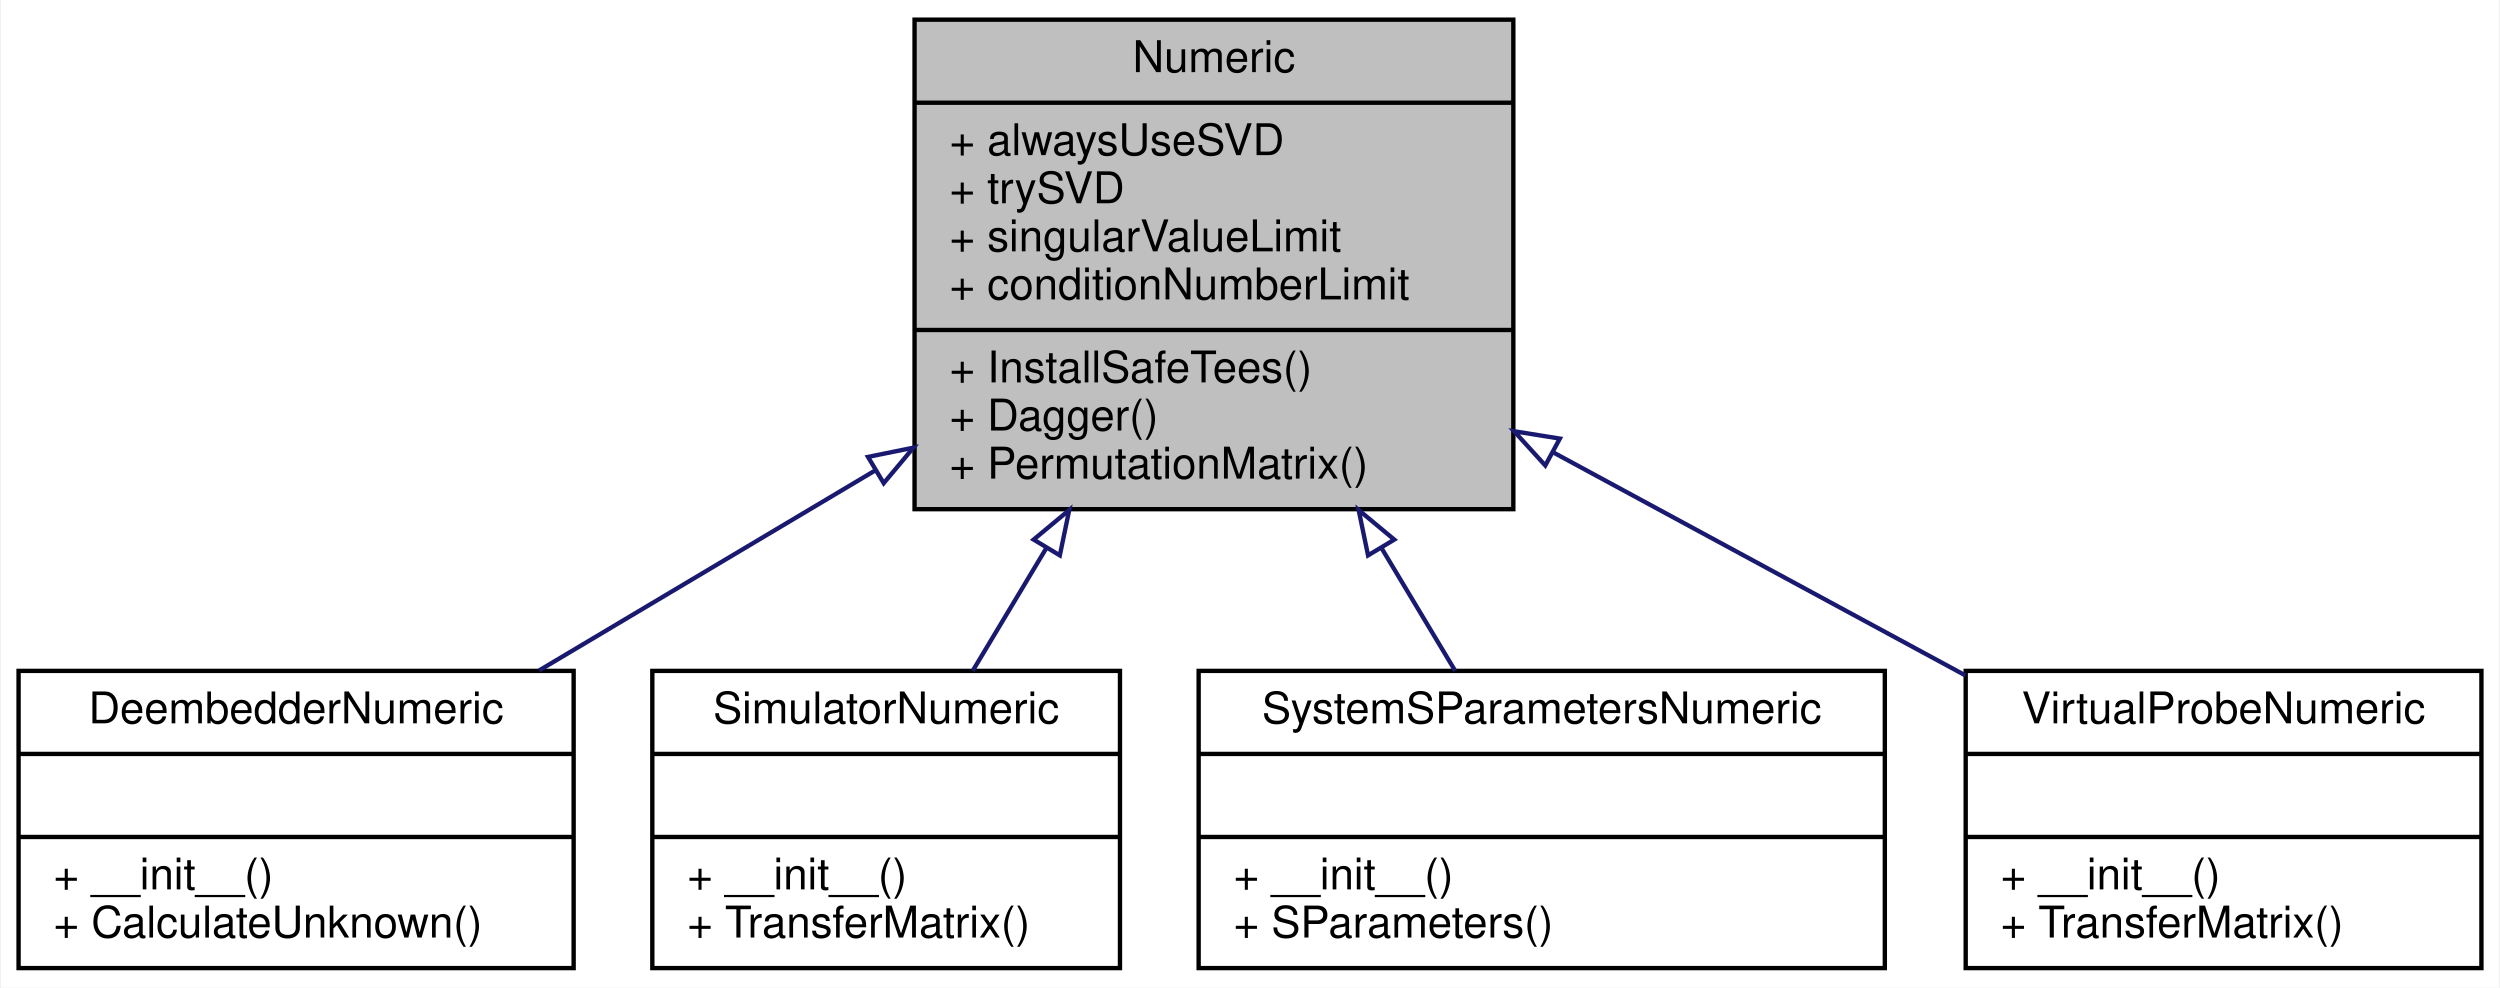
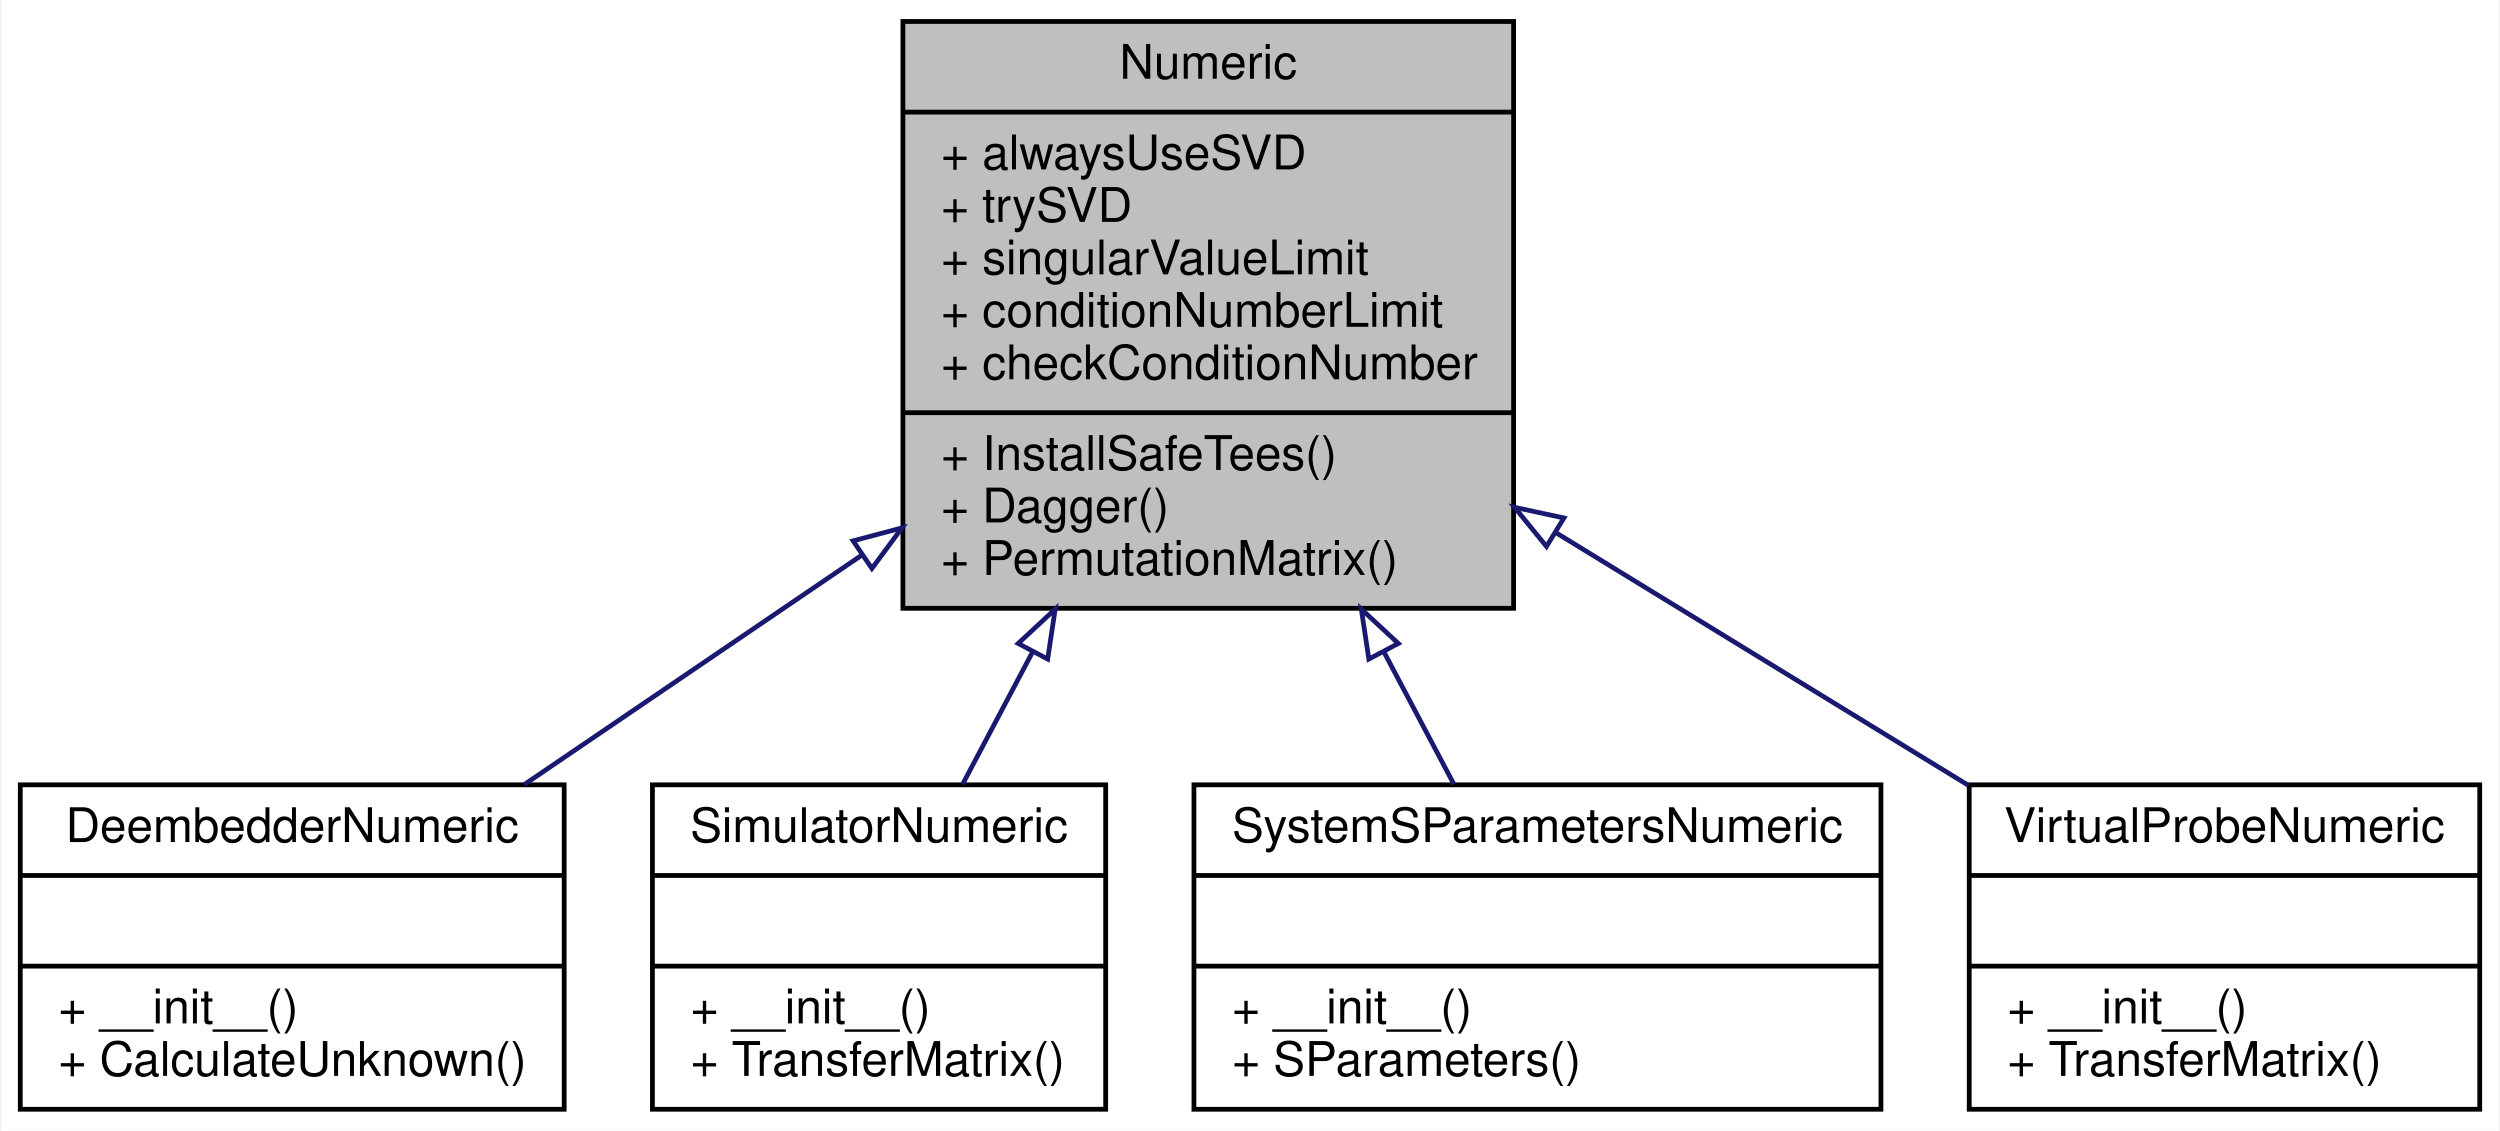
- <svg xmlns="http://www.w3.org/2000/svg" xmlns:xlink="http://www.w3.org/1999/xlink" width="572pt" height="226pt" viewBox="0.00 0.00 571.50 226.00">
-   <g id="graph0" class="graph" transform="scale(1 1) rotate(0) translate(4 222)">
-     <polygon fill="white" stroke="transparent" points="-4,4 -4,-222 567.5,-222 567.5,4 -4,4" />
+ <svg xmlns="http://www.w3.org/2000/svg" xmlns:xlink="http://www.w3.org/1999/xlink" width="524pt" height="237pt" viewBox="0.00 0.00 523.50 237.00">
+   <g id="graph0" class="graph" transform="scale(1 1) rotate(0) translate(4 233)">
+     <polygon fill="white" stroke="transparent" points="-4,4 -4,-233 519.5,-233 519.5,4 -4,4" />
    <g id="node1" class="node">
      <g id="a_node1">
        <a xlink:title="handles numeric details of derived class solutions">
-           <polygon fill="#bfbfbf" stroke="black" points="205,-105.5 205,-217.5 342,-217.5 342,-105.5 205,-105.5" />
-           <text text-anchor="middle" x="273.5" y="-205.5" font-family="Helvetica,sans-Serif" font-size="10.00">Numeric</text>
-           <polyline fill="none" stroke="black" points="205,-198.5 342,-198.5 " />
-           <text text-anchor="start" x="213" y="-186.5" font-family="Helvetica,sans-Serif" font-size="10.00">+ alwaysUseSVD</text>
-           <text text-anchor="start" x="213" y="-175.5" font-family="Helvetica,sans-Serif" font-size="10.00">+ trySVD</text>
-           <text text-anchor="start" x="213" y="-164.5" font-family="Helvetica,sans-Serif" font-size="10.00">+ singularValueLimit</text>
-           <text text-anchor="start" x="213" y="-153.5" font-family="Helvetica,sans-Serif" font-size="10.00">+ conditionNumberLimit</text>
-           <polyline fill="none" stroke="black" points="205,-146.5 342,-146.5 " />
-           <text text-anchor="start" x="213" y="-134.5" font-family="Helvetica,sans-Serif" font-size="10.00">+ InstallSafeTees()</text>
-           <text text-anchor="start" x="213" y="-123.5" font-family="Helvetica,sans-Serif" font-size="10.00">+ Dagger()</text>
-           <text text-anchor="start" x="213" y="-112.5" font-family="Helvetica,sans-Serif" font-size="10.00">+ PermutationMatrix()</text>
+           <polygon fill="#bfbfbf" stroke="black" points="185,-105.5 185,-228.5 313,-228.5 313,-105.5 185,-105.5" />
+           <text text-anchor="middle" x="249" y="-216.5" font-family="Helvetica,sans-Serif" font-size="10.00">Numeric</text>
+           <polyline fill="none" stroke="black" points="185,-209.5 313,-209.5 " />
+           <text text-anchor="start" x="193" y="-197.5" font-family="Helvetica,sans-Serif" font-size="10.00">+ alwaysUseSVD</text>
+           <text text-anchor="start" x="193" y="-186.5" font-family="Helvetica,sans-Serif" font-size="10.00">+ trySVD</text>
+           <text text-anchor="start" x="193" y="-175.5" font-family="Helvetica,sans-Serif" font-size="10.00">+ singularValueLimit</text>
+           <text text-anchor="start" x="193" y="-164.5" font-family="Helvetica,sans-Serif" font-size="10.00">+ conditionNumberLimit</text>
+           <text text-anchor="start" x="193" y="-153.5" font-family="Helvetica,sans-Serif" font-size="10.00">+ checkConditionNumber</text>
+           <polyline fill="none" stroke="black" points="185,-146.5 313,-146.5 " />
+           <text text-anchor="start" x="193" y="-134.5" font-family="Helvetica,sans-Serif" font-size="10.00">+ InstallSafeTees()</text>
+           <text text-anchor="start" x="193" y="-123.5" font-family="Helvetica,sans-Serif" font-size="10.00">+ Dagger()</text>
+           <text text-anchor="start" x="193" y="-112.5" font-family="Helvetica,sans-Serif" font-size="10.00">+ PermutationMatrix()</text>
        </a>
      </g>
    </g>
    <g id="node2" class="node">
      <g id="a_node2">
        <a xlink:href="classSignalIntegrity_1_1Lib_1_1SystemDescriptions_1_1DeembedderNumeric_1_1DeembedderNumeric.xhtml" target="_top" xlink:title=" ">
-           <polygon fill="white" stroke="black" points="0,-0.5 0,-68.5 127,-68.5 127,-0.5 0,-0.5" />
-           <text text-anchor="middle" x="63.5" y="-56.5" font-family="Helvetica,sans-Serif" font-size="10.00">DeembedderNumeric</text>
-           <polyline fill="none" stroke="black" points="0,-49.5 127,-49.5 " />
-           <text text-anchor="middle" x="63.5" y="-37.5" font-family="Helvetica,sans-Serif" font-size="10.00"> </text>
-           <polyline fill="none" stroke="black" points="0,-30.5 127,-30.5 " />
+           <polygon fill="white" stroke="black" points="0,-0.5 0,-68.5 114,-68.5 114,-0.5 0,-0.5" />
+           <text text-anchor="middle" x="57" y="-56.5" font-family="Helvetica,sans-Serif" font-size="10.00">DeembedderNumeric</text>
+           <polyline fill="none" stroke="black" points="0,-49.5 114,-49.5 " />
+           <text text-anchor="middle" x="57" y="-37.5" font-family="Helvetica,sans-Serif" font-size="10.00"> </text>
+           <polyline fill="none" stroke="black" points="0,-30.5 114,-30.5 " />
          <text text-anchor="start" x="8" y="-18.5" font-family="Helvetica,sans-Serif" font-size="10.00">+ __init__()</text>
          <text text-anchor="start" x="8" y="-7.5" font-family="Helvetica,sans-Serif" font-size="10.00">+ CalculateUnknown()</text>
        </a>
      </g>
    </g>
    <g id="edge1" class="edge">
-       <path fill="none" stroke="midnightblue" d="M195.84,-114.27C170.38,-99.12 142.62,-82.59 119.12,-68.61" />
-       <polygon fill="none" stroke="midnightblue" points="194.35,-117.46 204.74,-119.57 197.94,-111.45 194.35,-117.46" />
+       <path fill="none" stroke="midnightblue" d="M176.52,-116.74C152.84,-100.64 127.13,-83.17 105.64,-68.56" />
+       <polygon fill="none" stroke="midnightblue" points="174.56,-119.64 184.8,-122.36 178.5,-113.85 174.56,-119.64" />
    </g>
    <g id="node3" class="node">
      <g id="a_node3">
        <a xlink:href="classSignalIntegrity_1_1Lib_1_1SystemDescriptions_1_1SimulatorNumeric_1_1SimulatorNumeric.xhtml" target="_top" xlink:title="class for performing numeric simulations">
-           <polygon fill="white" stroke="black" points="145,-0.5 145,-68.5 252,-68.5 252,-0.5 145,-0.5" />
-           <text text-anchor="middle" x="198.5" y="-56.5" font-family="Helvetica,sans-Serif" font-size="10.00">SimulatorNumeric</text>
-           <polyline fill="none" stroke="black" points="145,-49.5 252,-49.5 " />
-           <text text-anchor="middle" x="198.5" y="-37.5" font-family="Helvetica,sans-Serif" font-size="10.00"> </text>
-           <polyline fill="none" stroke="black" points="145,-30.5 252,-30.5 " />
-           <text text-anchor="start" x="153" y="-18.5" font-family="Helvetica,sans-Serif" font-size="10.00">+ __init__()</text>
-           <text text-anchor="start" x="153" y="-7.5" font-family="Helvetica,sans-Serif" font-size="10.00">+ TransferMatrix()</text>
+           <polygon fill="white" stroke="black" points="132.5,-0.5 132.5,-68.5 227.5,-68.5 227.5,-0.5 132.5,-0.5" />
+           <text text-anchor="middle" x="180" y="-56.5" font-family="Helvetica,sans-Serif" font-size="10.00">SimulatorNumeric</text>
+           <polyline fill="none" stroke="black" points="132.5,-49.5 227.5,-49.5 " />
+           <text text-anchor="middle" x="180" y="-37.5" font-family="Helvetica,sans-Serif" font-size="10.00"> </text>
+           <polyline fill="none" stroke="black" points="132.5,-30.5 227.5,-30.5 " />
+           <text text-anchor="start" x="140.5" y="-18.5" font-family="Helvetica,sans-Serif" font-size="10.00">+ __init__()</text>
+           <text text-anchor="start" x="140.5" y="-7.5" font-family="Helvetica,sans-Serif" font-size="10.00">+ TransferMatrix()</text>
        </a>
      </g>
    </g>
    <g id="edge2" class="edge">
-       <path fill="none" stroke="midnightblue" d="M235.06,-96.44C229.26,-86.77 223.49,-77.15 218.3,-68.51" />
-       <polygon fill="none" stroke="midnightblue" points="232.24,-98.54 240.39,-105.31 238.24,-94.93 232.24,-98.54" />
+       <path fill="none" stroke="midnightblue" d="M212.22,-96.43C207.09,-86.74 202.04,-77.19 197.51,-68.62" />
+       <polygon fill="none" stroke="midnightblue" points="209.16,-98.13 216.92,-105.33 215.34,-94.86 209.16,-98.13" />
    </g>
    <g id="node4" class="node">
      <g id="a_node4">
        <a xlink:href="classSignalIntegrity_1_1Lib_1_1SystemDescriptions_1_1SystemSParametersNumeric_1_1SystemSParametersNumeric.xhtml" target="_top" xlink:title="Class for computing s-parameters of interconnected systems.">
-           <polygon fill="white" stroke="black" points="270,-0.5 270,-68.5 427,-68.5 427,-0.5 270,-0.5" />
-           <text text-anchor="middle" x="348.5" y="-56.5" font-family="Helvetica,sans-Serif" font-size="10.00">SystemSParametersNumeric</text>
-           <polyline fill="none" stroke="black" points="270,-49.5 427,-49.5 " />
-           <text text-anchor="middle" x="348.5" y="-37.5" font-family="Helvetica,sans-Serif" font-size="10.00"> </text>
-           <polyline fill="none" stroke="black" points="270,-30.5 427,-30.5 " />
-           <text text-anchor="start" x="278" y="-18.5" font-family="Helvetica,sans-Serif" font-size="10.00">+ __init__()</text>
-           <text text-anchor="start" x="278" y="-7.5" font-family="Helvetica,sans-Serif" font-size="10.00">+ SParameters()</text>
+           <polygon fill="white" stroke="black" points="246,-0.5 246,-68.5 390,-68.5 390,-0.5 246,-0.5" />
+           <text text-anchor="middle" x="318" y="-56.5" font-family="Helvetica,sans-Serif" font-size="10.00">SystemSParametersNumeric</text>
+           <polyline fill="none" stroke="black" points="246,-49.5 390,-49.5 " />
+           <text text-anchor="middle" x="318" y="-37.5" font-family="Helvetica,sans-Serif" font-size="10.00"> </text>
+           <polyline fill="none" stroke="black" points="246,-30.5 390,-30.5 " />
+           <text text-anchor="start" x="254" y="-18.5" font-family="Helvetica,sans-Serif" font-size="10.00">+ __init__()</text>
+           <text text-anchor="start" x="254" y="-7.5" font-family="Helvetica,sans-Serif" font-size="10.00">+ SParameters()</text>
        </a>
      </g>
    </g>
    <g id="edge3" class="edge">
-       <path fill="none" stroke="midnightblue" d="M311.94,-96.44C317.74,-86.77 323.51,-77.15 328.7,-68.51" />
-       <polygon fill="none" stroke="midnightblue" points="308.76,-94.93 306.61,-105.31 314.76,-98.54 308.76,-94.93" />
+       <path fill="none" stroke="midnightblue" d="M285.78,-96.43C290.91,-86.74 295.96,-77.19 300.49,-68.62" />
+       <polygon fill="none" stroke="midnightblue" points="282.66,-94.86 281.08,-105.33 288.84,-98.13 282.66,-94.86" />
    </g>
    <g id="node5" class="node">
      <g id="a_node5">
        <a xlink:href="classSignalIntegrity_1_1Lib_1_1SystemDescriptions_1_1VirtualProbeNumeric_1_1VirtualProbeNumeric.xhtml" target="_top" xlink:title="class for performing virtual probing numerically.">
-           <polygon fill="white" stroke="black" points="445.5,-0.5 445.5,-68.5 563.5,-68.5 563.5,-0.5 445.5,-0.5" />
-           <text text-anchor="middle" x="504.5" y="-56.5" font-family="Helvetica,sans-Serif" font-size="10.00">VirtualProbeNumeric</text>
-           <polyline fill="none" stroke="black" points="445.5,-49.5 563.5,-49.5 " />
-           <text text-anchor="middle" x="504.5" y="-37.5" font-family="Helvetica,sans-Serif" font-size="10.00"> </text>
-           <polyline fill="none" stroke="black" points="445.5,-30.5 563.5,-30.5 " />
-           <text text-anchor="start" x="453.5" y="-18.5" font-family="Helvetica,sans-Serif" font-size="10.00">+ __init__()</text>
-           <text text-anchor="start" x="453.5" y="-7.5" font-family="Helvetica,sans-Serif" font-size="10.00">+ TransferMatrix()</text>
+           <polygon fill="white" stroke="black" points="408.5,-0.5 408.5,-68.5 515.5,-68.5 515.5,-0.5 408.5,-0.5" />
+           <text text-anchor="middle" x="462" y="-56.5" font-family="Helvetica,sans-Serif" font-size="10.00">VirtualProbeNumeric</text>
+           <polyline fill="none" stroke="black" points="408.5,-49.5 515.5,-49.5 " />
+           <text text-anchor="middle" x="462" y="-37.5" font-family="Helvetica,sans-Serif" font-size="10.00"> </text>
+           <polyline fill="none" stroke="black" points="408.5,-30.5 515.5,-30.5 " />
+           <text text-anchor="start" x="416.5" y="-18.5" font-family="Helvetica,sans-Serif" font-size="10.00">+ __init__()</text>
+           <text text-anchor="start" x="416.5" y="-7.5" font-family="Helvetica,sans-Serif" font-size="10.00">+ TransferMatrix()</text>
        </a>
      </g>
    </g>
    <g id="edge4" class="edge">
-       <path fill="none" stroke="midnightblue" d="M351.17,-118.47C381.97,-101.81 416.79,-82.96 445.46,-67.45" />
-       <polygon fill="none" stroke="midnightblue" points="349.31,-115.5 342.18,-123.33 352.64,-121.65 349.31,-115.5" />
+       <path fill="none" stroke="midnightblue" d="M321.87,-121.35C350.24,-103.97 382.15,-84.42 408.34,-68.38" />
+       <polygon fill="none" stroke="midnightblue" points="319.89,-118.46 313.2,-126.67 323.55,-124.43 319.89,-118.46" />
    </g>
  </g>
</svg>
